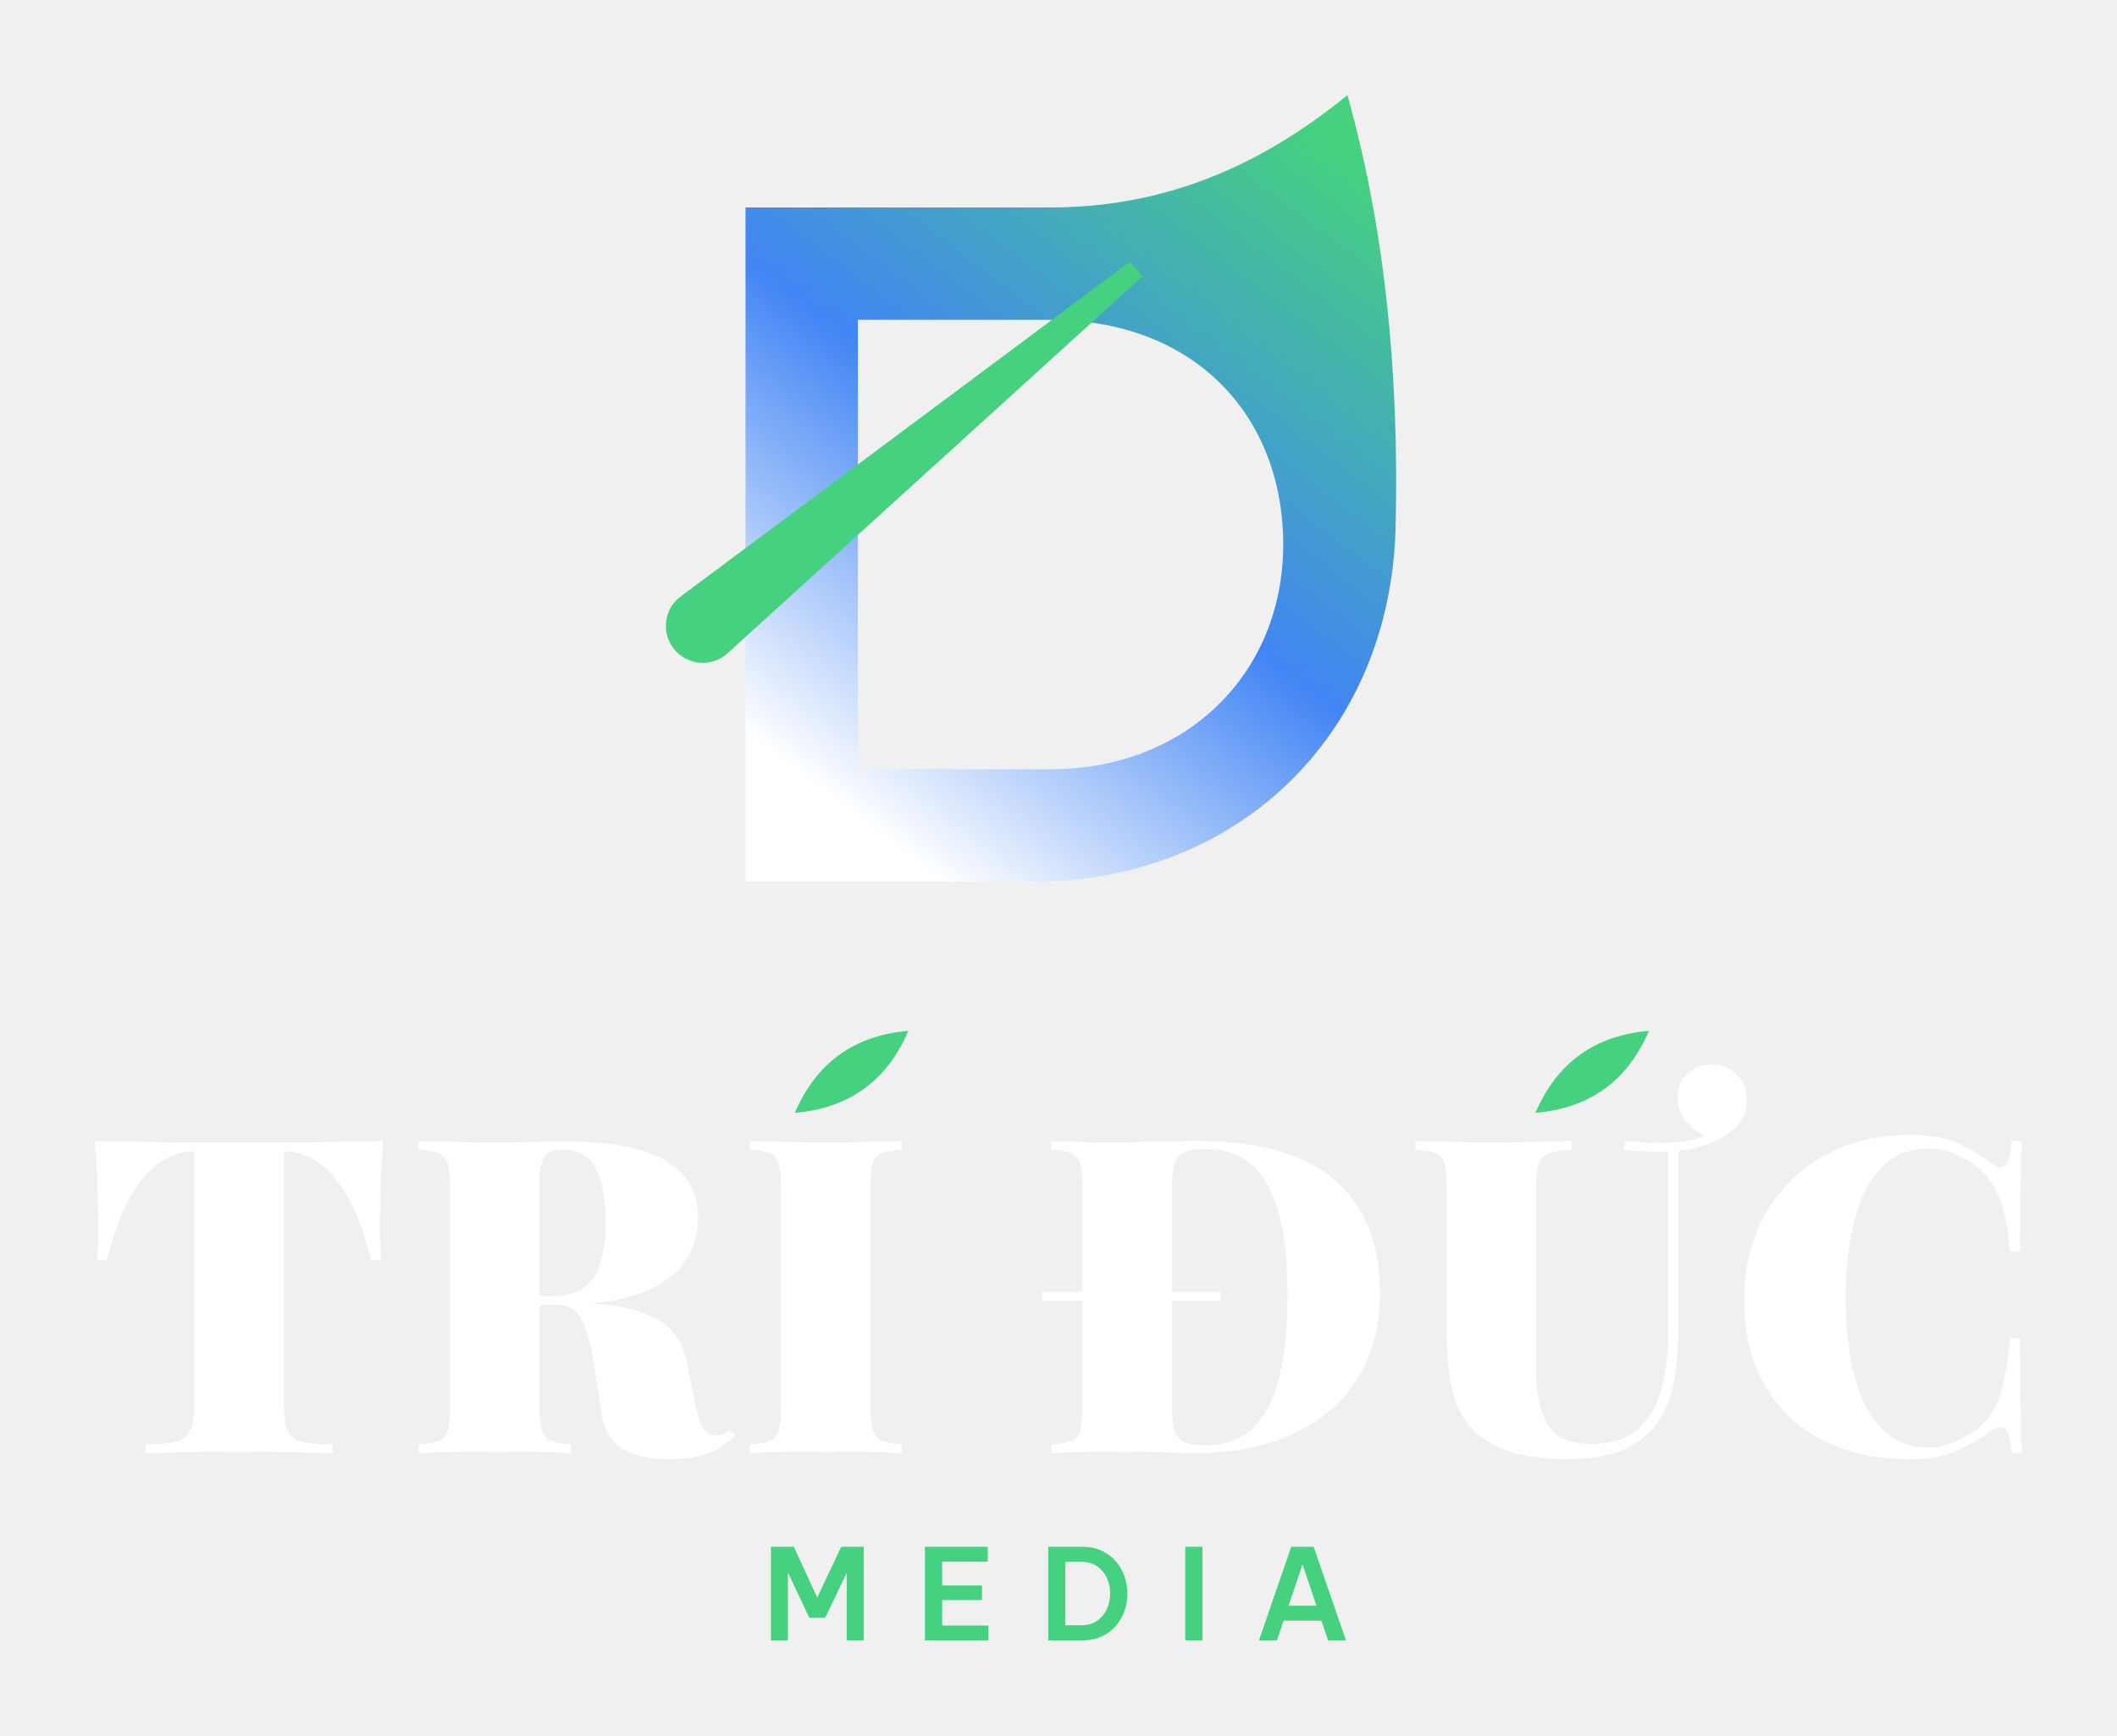
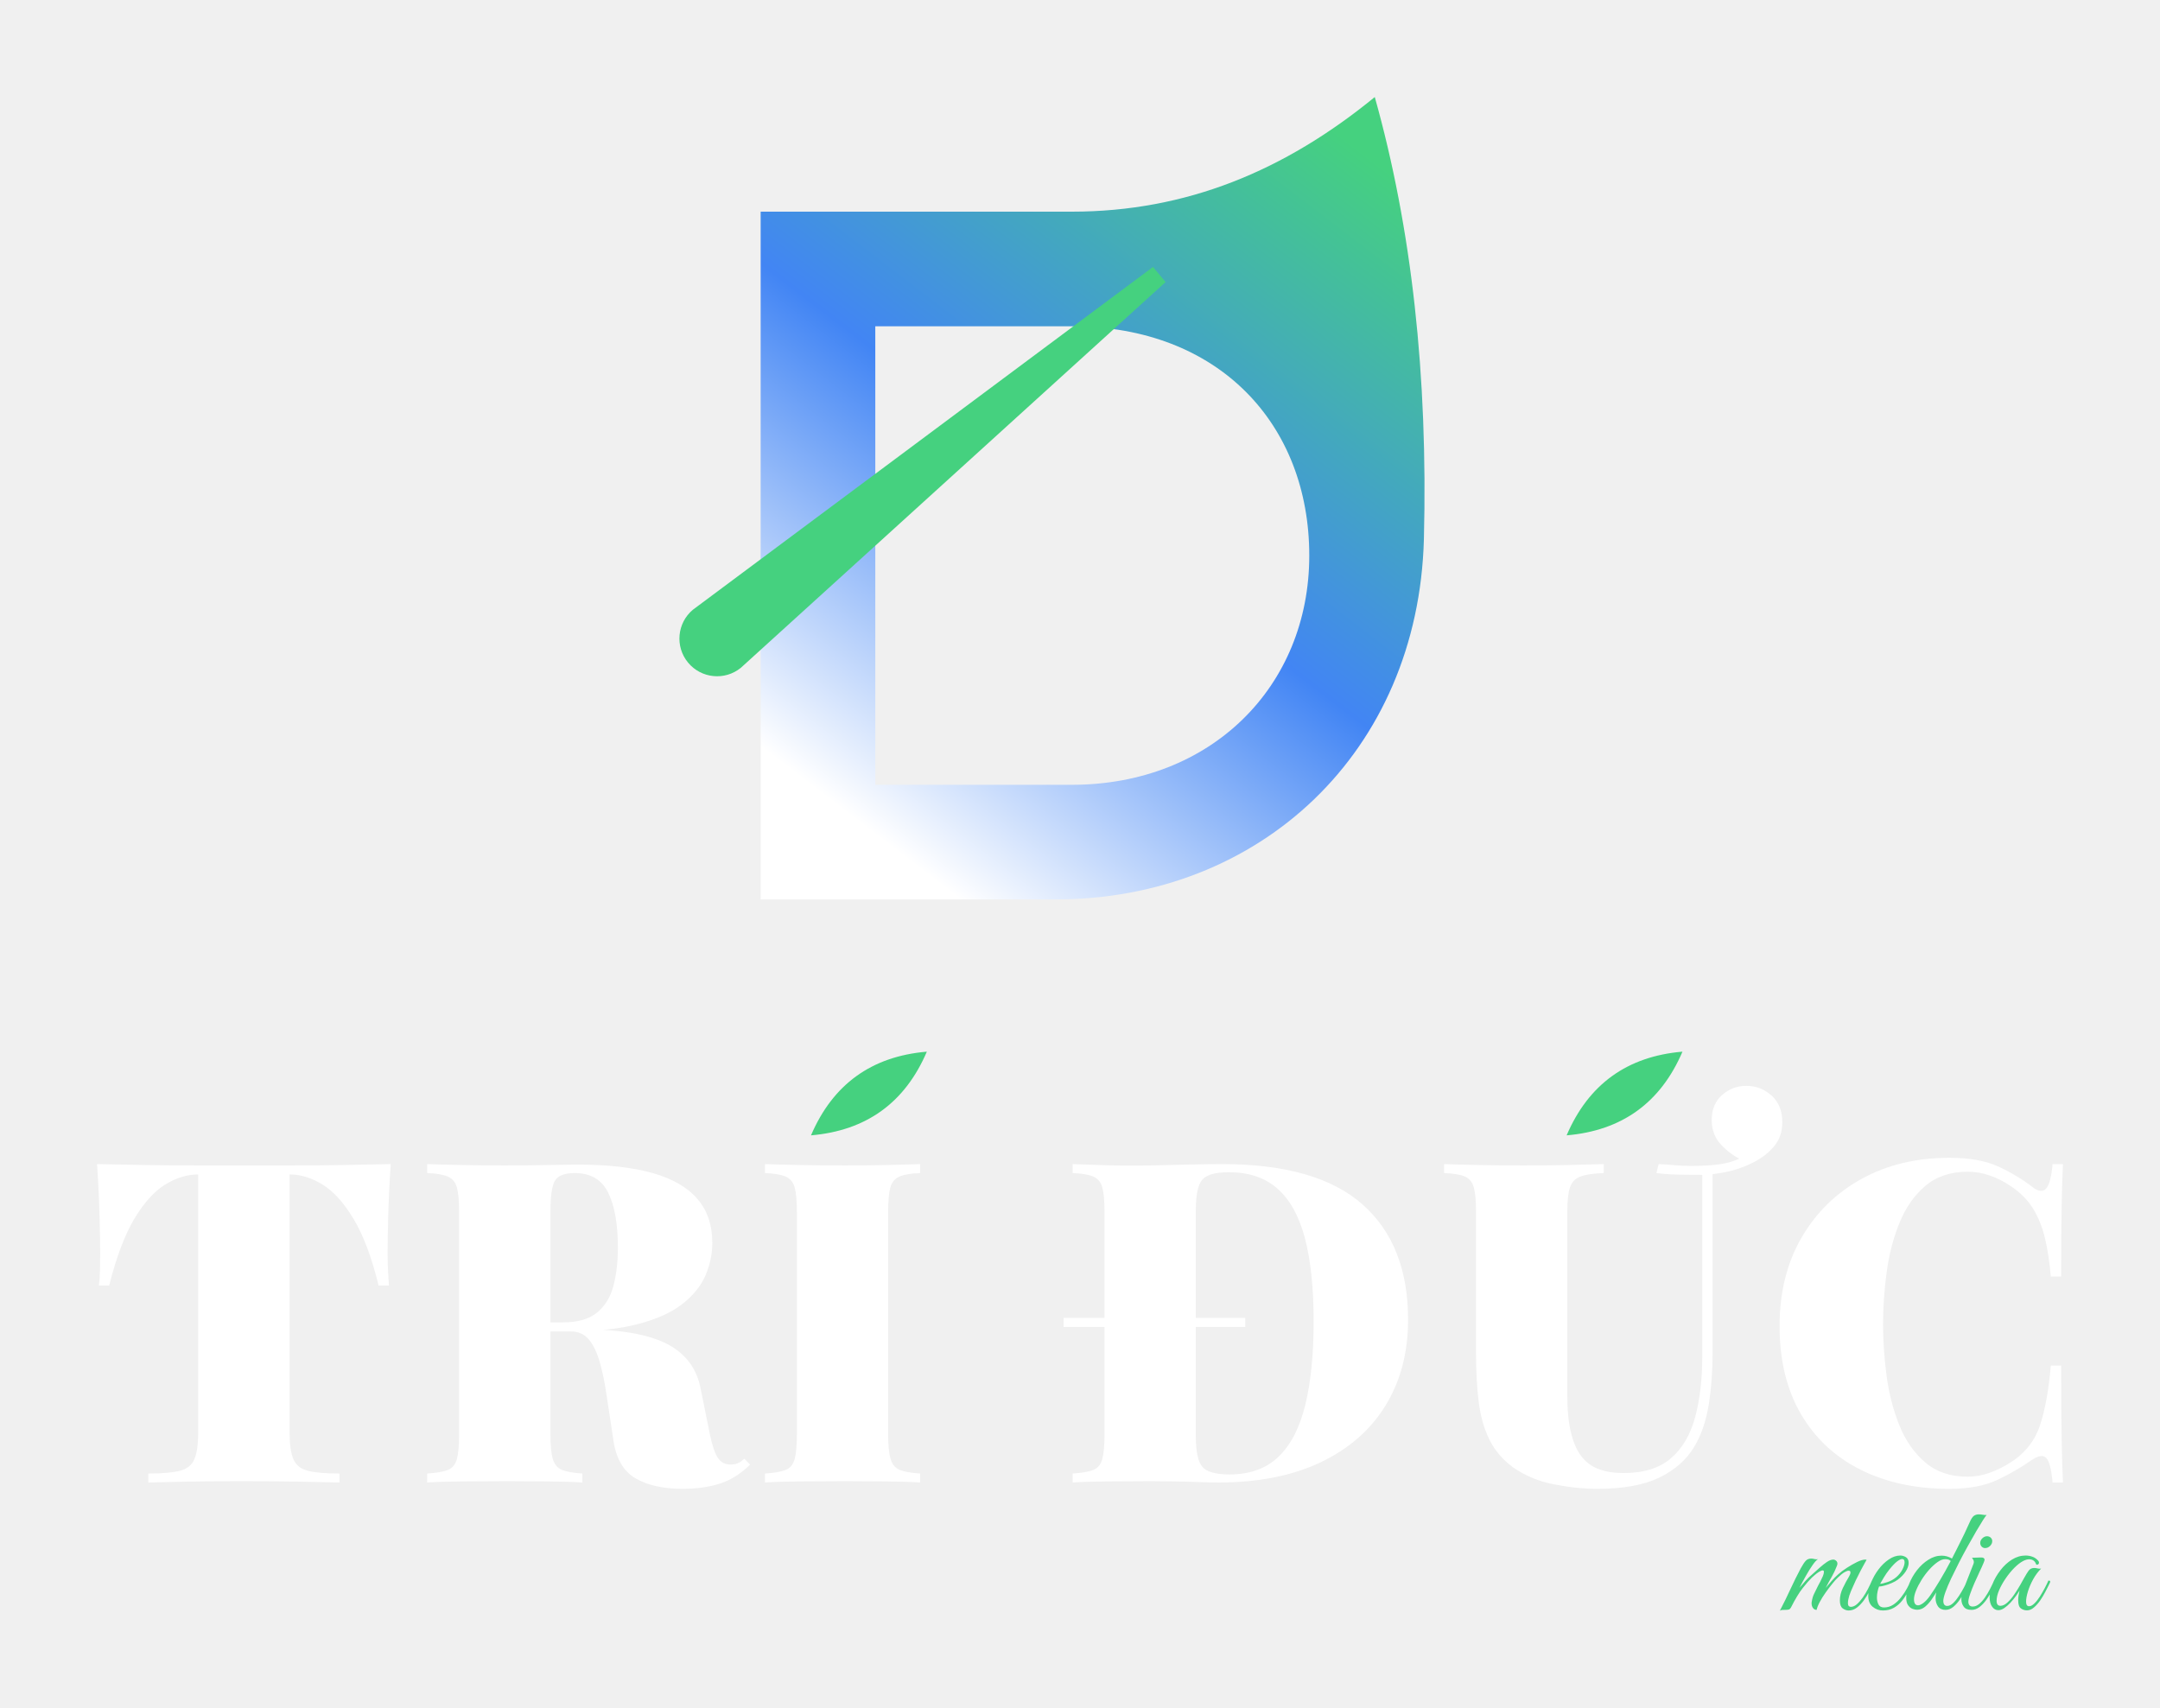
- <svg xmlns="http://www.w3.org/2000/svg" viewBox="-117.06 -31.6 356.12 291.94" role="img" aria-label="Trí Đức Media">
+ <svg xmlns="http://www.w3.org/2000/svg" viewBox="-117.06 -31.6 356.12 281.57" role="img" aria-label="Trí Đức Media">
  <defs>
    <linearGradient id="v-reverse-g" gradientUnits="userSpaceOnUse" x1="22" y1="102" x2="97" y2="4">
      <stop offset="0.12" stop-color="#FFFFFF" />
      <stop offset="0.5" stop-color="#4285F4" />
      <stop offset="0.95" stop-color="#45D17F" />
    </linearGradient>
  </defs>
  <g transform="translate(61 60) scale(1.35) translate(-61 -60)">
    <path fill="url(#v-reverse-g)" fill-rule="evenodd" d="M22 18H60C74 18 86 13 97 4C101.5 20 103.5 38 103 58C102.3 84 83 102 58 102H22ZM36 32H60C78 32 89 44 89 60C89 76 77 88 60 88H36Z" />
    <path fill="#45D17F" d="M19.57 73.72L71.45 26.6L69.92 24.75L13.72 66.62A4.6 4.6 0 0 0 19.57 73.72Z" />
  </g>
  <path fill="#FFFFFF" d="M-52.64 160.34L-52.64 160.34Q-52.94 164.72-53.05 168.80Q-53.16 172.87-53.16 175.02L-53.16 175.02Q-53.16 176.58-53.08 177.99Q-53.01 179.40-52.94 180.36L-52.94 180.36L-54.64 180.36Q-56.35 173.39-58.76 169.39Q-61.17 165.38-63.87 163.72Q-66.58 162.05-69.25 162.05L-69.25 162.05L-69.32 162.05L-69.32 204.46Q-69.32 207.50-68.69 208.99Q-68.06 210.47-66.28 210.91Q-64.50 211.36-61.09 211.36L-61.09 211.36L-61.09 212.84Q-63.69 212.77-68.10 212.69Q-72.51 212.62-77.33 212.62L-77.33 212.62Q-81.93 212.62-86.01 212.69Q-90.09 212.77-92.61 212.84L-92.61 212.84L-92.61 211.36Q-89.20 211.36-87.42 210.91Q-85.64 210.47-85.01 208.99Q-84.38 207.50-84.38 204.46L-84.38 204.46L-84.38 162.05L-84.45 162.05Q-87.12 162.05-89.83 163.72Q-92.53 165.38-94.91 169.35Q-97.28 173.32-99.06 180.36L-99.06 180.36L-100.76 180.36Q-100.62 179.40-100.58 177.99Q-100.54 176.58-100.54 175.02L-100.54 175.02Q-100.54 172.87-100.65 168.80Q-100.76 164.72-101.06 160.34L-101.06 160.34Q-97.50 160.42-93.20 160.49Q-88.90 160.56-84.60 160.56Q-80.30 160.56-76.81 160.56L-76.81 160.56Q-73.33 160.56-69.03 160.56Q-64.73 160.56-60.42 160.49Q-56.12 160.42-52.64 160.34ZM-46.63 161.82L-46.63 160.34Q-44.48 160.42-40.96 160.49Q-37.44 160.56-33.88 160.56L-33.88 160.56Q-30.17 160.56-26.76 160.49Q-23.35 160.42-21.94 160.42L-21.94 160.42Q-14.38 160.42-9.44 161.82Q-4.51 163.23-2.07 166.09Q0.38 168.94 0.38 173.32L0.38 173.32Q0.38 176.06-0.73 178.66Q-1.84 181.25-4.51 183.37Q-7.18 185.48-11.82 186.70Q-16.45 187.93-23.57 187.93L-23.57 187.93L-30.69 187.93L-30.69 186.44L-24.31 186.44Q-20.53 186.44-18.57 184.78Q-16.60 183.11-15.90 180.33Q-15.19 177.55-15.19 174.13L-15.19 174.13Q-15.19 168.28-16.79 165.05Q-18.38 161.82-22.31 161.82L-22.31 161.82Q-24.83 161.82-25.57 163.09Q-26.31 164.35-26.31 168.20L-26.31 168.20L-26.31 204.98Q-26.31 207.65-25.91 208.99Q-25.50 210.32-24.39 210.77Q-23.27 211.21-21.05 211.36L-21.05 211.36L-21.05 212.84Q-23.20 212.69-26.57 212.66Q-29.95 212.62-33.43 212.62L-33.43 212.62Q-37.44 212.62-40.96 212.66Q-44.48 212.69-46.63 212.84L-46.63 212.84L-46.63 211.36Q-44.33 211.21-43.22 210.77Q-42.11 210.32-41.74 208.99Q-41.37 207.65-41.37 204.98L-41.37 204.98L-41.37 168.20Q-41.37 165.46-41.74 164.16Q-42.11 162.86-43.26 162.38Q-44.41 161.90-46.63 161.82L-46.63 161.82ZM-30.99 187.93L-31.13 186.67Q-28.47 186.74-26.09 186.96Q-23.72 187.19-21.72 187.37Q-19.72 187.56-18.31 187.63L-18.31 187.63Q-10.37 188.00-6.40 190.37Q-2.44 192.75-1.55 197.34L-1.55 197.34L0.01 205.06Q0.60 207.80 1.34 208.84Q2.09 209.88 3.35 209.88L3.35 209.88Q4.09 209.88 4.61 209.65Q5.13 209.43 5.65 208.91L5.65 208.91L6.61 209.88Q4.31 212.17 1.60 213.03Q-1.10 213.88-4.51 213.88L-4.51 213.88Q-9.33 213.88-12.30 212.14Q-15.27 210.39-15.93 205.87L-15.93 205.87L-17.05 198.46Q-17.49 195.42-18.16 193.04Q-18.83 190.67-19.94 189.30Q-21.05 187.93-22.98 187.93L-22.98 187.93L-30.99 187.93ZM34.64 160.34L34.64 160.34L34.64 161.82Q32.41 161.90 31.26 162.38Q30.12 162.86 29.74 164.16Q29.37 165.46 29.37 168.20L29.37 168.20L29.37 204.98Q29.37 207.65 29.78 208.99Q30.19 210.32 31.30 210.77Q32.41 211.21 34.64 211.36L34.64 211.36L34.64 212.84Q32.49 212.69 29.11 212.66Q25.74 212.62 22.26 212.62L22.26 212.62Q18.25 212.62 14.73 212.66Q11.21 212.69 9.06 212.84L9.06 212.84L9.06 211.36Q11.35 211.21 12.47 210.77Q13.58 210.32 13.95 208.99Q14.32 207.65 14.32 204.98L14.32 204.98L14.32 168.20Q14.32 165.46 13.95 164.16Q13.58 162.86 12.43 162.38Q11.28 161.90 9.06 161.82L9.06 161.82L9.06 160.34Q11.21 160.42 14.73 160.49Q18.25 160.56 22.26 160.56L22.26 160.56Q25.74 160.56 29.11 160.49Q32.49 160.42 34.64 160.34ZM84.47 160.34L84.47 160.34Q100.04 160.34 107.57 166.98Q115.09 173.62 115.09 186.00L115.09 186.00Q115.09 194.08 111.39 200.12Q107.68 206.17 100.67 209.51Q93.66 212.84 83.80 212.84L83.80 212.84Q82.62 212.84 80.65 212.77Q78.69 212.69 76.53 212.66Q74.38 212.62 72.68 212.62L72.68 212.62Q68.97 212.62 65.45 212.66Q61.93 212.69 59.78 212.84L59.78 212.84L59.78 211.36Q62.08 211.21 63.19 210.77Q64.30 210.32 64.67 208.99Q65.04 207.65 65.04 204.98L65.04 204.98L65.04 168.20Q65.04 165.46 64.67 164.16Q64.30 162.86 63.15 162.38Q62.00 161.90 59.78 161.82L59.78 161.82L59.78 160.34Q61.93 160.42 65.45 160.53Q68.97 160.64 72.53 160.56L72.53 160.56Q75.27 160.49 78.72 160.42Q82.17 160.34 84.47 160.34ZM85.58 161.68L85.58 161.68Q82.17 161.68 81.13 162.94Q80.09 164.20 80.09 168.05L80.09 168.05L80.09 205.13Q80.09 208.99 81.17 210.25Q82.24 211.51 85.66 211.51L85.66 211.51Q90.70 211.51 93.74 208.58Q96.78 205.65 98.15 200.01Q99.52 194.38 99.52 186.30L99.52 186.30Q99.52 177.99 98.08 172.54Q96.63 167.09 93.55 164.38Q90.48 161.68 85.58 161.68ZM58.29 185.70L88.25 185.70L88.25 187.19L58.29 187.19L58.29 185.70ZM146.31 213.88L146.31 213.88Q142.90 213.88 139.12 213.14Q135.34 212.40 132.37 210.32L132.37 210.32Q129.85 208.47 128.52 205.80Q127.18 203.13 126.74 199.57Q126.29 196.01 126.29 191.49L126.29 191.49L126.29 168.20Q126.29 165.46 125.92 164.16Q125.55 162.86 124.44 162.38Q123.33 161.90 121.03 161.82L121.03 161.82L121.03 160.34Q123.18 160.42 126.70 160.49Q130.22 160.56 134.08 160.56L134.08 160.56Q137.93 160.56 141.49 160.49Q145.05 160.42 147.35 160.34L147.35 160.34L147.35 161.82Q144.83 161.90 143.53 162.38Q142.23 162.86 141.79 164.16Q141.34 165.46 141.34 168.20L141.34 168.20L141.34 198.46Q141.34 202.09 141.94 204.57Q142.53 207.06 143.68 208.54Q144.83 210.02 146.57 210.65Q148.31 211.28 150.61 211.28L150.61 211.28Q155.58 211.28 158.40 208.87Q161.22 206.46 162.40 202.13Q163.59 197.79 163.59 192.08L163.59 192.08L163.59 161.68L163.74 162.12Q161.81 162.12 159.85 162.08Q157.88 162.05 156.03 161.82L156.03 161.82L156.40 160.34Q158.10 160.42 159.14 160.53Q160.18 160.64 161.81 160.64L161.81 160.64Q164.63 160.64 166.63 160.34Q168.63 160.05 170.41 159.08L170.41 159.08L170.19 159.67Q168.34 158.86 166.74 157.19Q165.15 155.52 165.15 153.07L165.15 153.07Q165.15 150.48 166.85 148.96Q168.56 147.44 170.86 147.44L170.86 147.44Q173.23 147.44 175.01 149.03Q176.79 150.63 176.79 153.45L176.79 153.45Q176.79 155.74 175.49 157.34Q174.19 158.93 172.19 159.97L172.19 159.97Q170.34 160.94 168.45 161.42Q166.56 161.90 164.70 162.05L164.70 162.05L165.30 161.68L165.30 191.26Q165.30 195.86 164.67 199.94Q164.03 204.02 162.26 206.98L162.26 206.98Q160.33 210.17 156.51 212.03Q152.69 213.88 146.31 213.88ZM204.37 159.30L204.37 159.30Q209.27 159.30 212.42 160.75Q215.57 162.20 218.02 164.12L218.02 164.12Q219.50 165.24 220.28 164.38Q221.06 163.53 221.35 160.34L221.35 160.34L223.06 160.34Q222.91 163.31 222.84 167.57Q222.76 171.84 222.76 178.88L222.76 178.88L221.06 178.88Q220.76 175.32 220.09 172.54Q219.43 169.76 218.09 167.61Q216.76 165.46 214.24 163.83L214.24 163.83Q212.68 162.79 210.94 162.20Q209.19 161.60 207.34 161.60L207.34 161.60Q203.11 161.60 200.37 163.94Q197.63 166.27 196.11 170.02Q194.59 173.76 193.99 178.18Q193.40 182.59 193.40 186.74L193.40 186.74Q193.40 190.89 193.99 195.30Q194.59 199.72 196.11 203.46Q197.63 207.21 200.37 209.54Q203.11 211.88 207.34 211.88L207.34 211.88Q209.19 211.88 210.94 211.25Q212.68 210.62 214.24 209.65L214.24 209.65Q217.94 207.35 219.24 203.50Q220.54 199.64 221.06 193.56L221.06 193.56L222.76 193.56Q222.76 200.83 222.84 205.32Q222.91 209.80 223.06 212.84L223.06 212.84L221.35 212.84Q221.06 209.65 220.35 208.84Q219.65 208.02 218.02 209.06L218.02 209.06Q215.27 210.99 212.20 212.43Q209.12 213.88 204.30 213.88L204.30 213.88Q195.92 213.88 189.62 210.69Q183.31 207.50 179.83 201.50Q176.34 195.49 176.34 187.04L176.34 187.04Q176.34 178.73 179.94 172.50Q183.54 166.27 189.84 162.79Q196.14 159.30 204.37 159.30Z" />
  <path fill="#45D17F" d="M16.65 155.6Q30.34 154.43 35.75 141.8Q22.06 142.97 16.65 155.6ZM141.23 155.6Q154.92 154.43 160.33 141.8Q146.64 142.97 141.23 155.6Z" />
-   <path fill="#45D17F" d="M15.48 244.34L12.63 244.34L12.63 228.59L16.48 228.59L20.42 237.13L24.45 228.59L28.23 228.59L28.23 244.34L25.38 244.34L25.38 232.96L21.76 240.53L19.08 240.53L15.48 232.91L15.48 244.34ZM49.20 244.34L38.53 244.34L38.53 228.59L49.09 228.59L49.09 231.10L41.43 231.10L41.43 235.10L48.13 235.10L48.13 237.55L41.43 237.55L41.43 241.83L49.20 241.83L49.20 244.34ZM64.93 244.34L59.27 244.34L59.27 228.59L64.93 228.59Q66.84 228.59 68.28 229.26Q69.72 229.93 70.67 231.06Q71.63 232.19 72.11 233.59Q72.59 235.00 72.59 236.47L72.59 236.47Q72.59 237.94 72.11 239.34Q71.63 240.74 70.67 241.87Q69.72 243.00 68.28 243.67Q66.84 244.34 64.93 244.34L64.93 244.34ZM64.80 231.12L64.80 231.12L62.16 231.12L62.16 241.79L64.80 241.79Q66.46 241.79 67.54 241.01Q68.63 240.23 69.16 239.01Q69.69 237.79 69.69 236.45L69.69 236.45Q69.69 235.13 69.16 233.90Q68.63 232.68 67.54 231.90Q66.46 231.12 64.80 231.12ZM85.21 244.34L82.32 244.34L82.32 228.59L85.21 228.59L85.21 244.34ZM97.75 244.34L94.72 244.34L100.15 228.59L103.92 228.59L109.37 244.34L106.35 244.34L105.22 241.02L98.87 241.02L97.75 244.34ZM102.05 231.55L99.70 238.51L104.39 238.51L102.05 231.55Z" />
+   <path fill="#45D17F" d="M176.39 233.97L176.39 233.97Q177.32 232.19 178.14 230.40Q178.97 228.61 179.82 227.01L179.82 227.01Q180.32 226.10 180.66 225.74Q181.00 225.38 181.57 225.38L181.57 225.38Q181.77 225.38 182.00 225.44Q182.22 225.50 182.45 225.50L182.45 225.50Q182.60 225.50 182.67 225.48L182.67 225.48Q182.32 225.68 181.77 226.47Q181.22 227.26 180.65 228.28Q180.07 229.31 179.62 230.21L179.62 230.21Q180.10 229.64 180.61 229.06Q181.12 228.48 181.75 227.96L181.75 227.96Q182.30 227.48 182.91 226.92Q183.53 226.36 184.13 225.95Q184.73 225.55 185.18 225.55L185.18 225.55Q185.35 225.55 185.40 225.58L185.40 225.58Q185.88 225.78 185.88 226.23L185.88 226.23Q185.88 226.38 185.75 226.68L185.75 226.68Q185.43 227.53 184.92 228.42Q184.40 229.31 183.95 230.21L183.95 230.21Q184.33 229.76 184.89 229.11Q185.45 228.46 186.03 227.96L186.03 227.96Q186.58 227.46 187.43 226.91Q188.28 226.36 189.11 225.95Q189.94 225.55 190.44 225.55L190.44 225.55Q190.61 225.55 190.69 225.58L190.69 225.58Q190.69 225.58 190.41 226.07Q190.14 226.56 189.72 227.34Q189.31 228.13 188.88 229.02Q188.46 229.91 188.12 230.72Q187.78 231.54 187.68 232.09L187.68 232.09Q187.61 232.41 187.61 232.69L187.61 232.69Q187.61 233.09 187.76 233.22Q187.91 233.34 188.08 233.34L188.08 233.34Q188.58 233.34 189.07 232.92Q189.56 232.49 190.04 231.83Q190.51 231.16 190.90 230.41Q191.29 229.66 191.56 229.01L191.56 229.01Q191.86 229.01 191.86 229.23L191.86 229.23Q191.59 229.91 191.18 230.72Q190.76 231.54 190.24 232.26Q189.71 232.99 189.08 233.47Q188.46 233.94 187.73 233.94L187.73 233.94Q187.21 233.94 186.74 233.59Q186.28 233.24 186.28 232.29L186.28 232.29Q186.28 231.26 186.77 230.24Q187.26 229.21 187.78 228.36L187.78 228.36Q188.03 227.93 188.03 227.68L188.03 227.68Q188.03 227.38 187.73 227.38L187.73 227.38Q187.48 227.38 187.04 227.63Q186.61 227.88 185.95 228.51L185.95 228.51Q185.55 228.88 185.02 229.55Q184.48 230.21 183.93 230.99Q183.38 231.76 182.98 232.51Q182.57 233.27 182.45 233.84L182.45 233.84Q182.07 233.84 181.85 233.53Q181.62 233.22 181.62 232.79L181.62 232.79Q181.62 232.72 181.62 232.64Q181.62 232.56 181.65 232.46L181.65 232.46Q181.77 231.69 182.05 231.15Q182.32 230.61 182.67 229.89L182.67 229.89Q182.85 229.56 183.08 229.12Q183.30 228.68 183.48 228.27Q183.65 227.86 183.65 227.58L183.65 227.58Q183.65 227.33 183.45 227.33L183.45 227.33Q183.23 227.33 182.86 227.56Q182.50 227.78 182.17 228.07Q181.85 228.36 181.67 228.51L181.67 228.51Q181.05 229.11 180.16 230.24Q179.27 231.36 178.22 233.44L178.22 233.44Q178.07 233.72 177.87 233.78Q177.67 233.84 177.24 233.84L177.24 233.84Q176.97 233.84 176.78 233.85Q176.59 233.87 176.39 233.97ZM193.37 233.94L193.37 233.94Q192.44 233.94 191.70 233.34Q190.96 232.74 190.96 231.51L190.96 231.51Q190.96 230.49 191.43 229.33Q191.89 228.18 192.65 227.17Q193.42 226.15 194.36 225.52Q195.29 224.88 196.25 224.88L196.25 224.88Q196.72 224.88 197.17 225.15Q197.62 225.43 197.62 226.10L197.62 226.10Q197.62 226.73 197.15 227.48Q196.67 228.23 195.80 228.88L195.80 228.88Q195.42 229.16 194.84 229.41Q194.27 229.66 193.69 229.82Q193.12 229.99 192.74 229.99L192.74 229.99Q192.62 230.29 192.50 230.79Q192.39 231.29 192.39 231.81L192.39 231.81Q192.39 232.44 192.64 232.94Q192.89 233.44 193.57 233.44L193.57 233.44Q194.39 233.44 195.11 232.97Q195.82 232.49 196.38 231.76Q196.95 231.04 197.35 230.29Q197.75 229.54 197.97 229.01L197.97 229.01Q198.27 229.01 198.27 229.23L198.27 229.23Q197.95 229.94 197.54 230.76Q197.12 231.59 196.56 232.30Q196.00 233.02 195.21 233.48Q194.42 233.94 193.37 233.94ZM192.92 229.54L192.92 229.54Q193.27 229.54 194.09 229.27Q194.92 229.01 195.60 228.43L195.60 228.43Q196.25 227.86 196.60 227.17Q196.95 226.48 196.95 226.00L196.95 226.00Q196.95 225.45 196.55 225.45L196.55 225.45Q196.25 225.45 195.72 225.85Q195.19 226.25 194.42 227.21L194.42 227.21Q193.94 227.81 193.52 228.51Q193.09 229.21 192.92 229.54ZM203.71 233.84L203.71 233.84Q202.86 233.84 202.46 233.27Q202.06 232.69 202.06 231.91L202.06 231.91Q202.06 231.69 202.08 231.45Q202.11 231.21 202.18 230.96L202.18 230.96Q201.83 231.51 201.37 232.18Q200.90 232.84 200.32 233.33Q199.73 233.82 199.00 233.82L199.00 233.82Q198.68 233.82 198.26 233.67Q197.85 233.52 197.54 233.09Q197.22 232.67 197.22 231.84L197.22 231.84Q197.22 230.76 197.70 229.56Q198.17 228.36 199.00 227.29Q199.83 226.23 200.88 225.57Q201.93 224.90 203.06 224.90L203.06 224.90Q203.96 224.90 204.76 225.38L204.76 225.38Q205.14 224.68 205.56 223.81Q205.99 222.95 206.41 222.10Q206.84 221.25 207.16 220.53Q207.49 219.82 207.66 219.44L207.66 219.44Q208.04 218.57 208.38 218.33Q208.72 218.09 209.19 218.09L209.19 218.09Q209.47 218.09 209.81 218.15Q210.14 218.22 210.47 218.19L210.47 218.19Q210.34 218.32 209.89 219.02Q209.44 219.72 208.79 220.83Q208.14 221.95 207.40 223.28Q206.66 224.60 205.95 225.99Q205.24 227.38 204.63 228.66Q204.03 229.94 203.68 230.91Q203.33 231.89 203.33 232.39L203.33 232.39Q203.33 232.72 203.48 232.95Q203.63 233.19 203.98 233.19L203.98 233.19Q204.46 233.19 204.96 232.72Q205.46 232.24 205.92 231.53Q206.39 230.81 206.75 230.12Q207.11 229.43 207.29 229.01L207.29 229.01Q207.59 229.01 207.59 229.23L207.59 229.23Q207.36 229.76 206.99 230.54Q206.61 231.31 206.11 232.06Q205.61 232.82 205.00 233.33Q204.38 233.84 203.71 233.84ZM199.18 233.09L199.18 233.09Q199.53 233.09 200.05 232.70Q200.58 232.31 201.18 231.46L201.18 231.46Q201.88 230.46 202.78 228.96Q203.68 227.46 204.56 225.78L204.56 225.78Q204.38 225.63 204.18 225.55Q203.98 225.48 203.63 225.48L203.63 225.48Q203.06 225.48 202.37 225.97Q201.68 226.46 200.99 227.23Q200.30 228.01 199.74 228.91Q199.18 229.81 198.84 230.65Q198.50 231.49 198.50 232.09L198.50 232.09Q198.50 233.09 199.18 233.09ZM207.99 233.84L207.99 233.84Q207.06 233.84 206.69 233.30Q206.31 232.77 206.31 232.06L206.31 232.06Q206.31 231.69 206.40 231.30Q206.49 230.91 206.61 230.59L206.61 230.59L208.29 226.30Q208.37 226.10 208.37 225.95L208.37 225.95Q208.37 225.70 208.24 225.52Q208.11 225.33 208.06 225.25L208.06 225.25L209.44 225.20Q209.82 225.18 209.98 225.29Q210.14 225.40 210.14 225.55L210.14 225.55Q210.14 225.70 209.97 226.10L209.97 226.10Q209.72 226.71 209.29 227.61Q208.87 228.51 208.45 229.46Q208.04 230.41 207.75 231.24Q207.46 232.06 207.46 232.51L207.46 232.51Q207.46 232.84 207.63 233.07Q207.79 233.29 208.19 233.29L208.19 233.29Q208.72 233.29 209.23 232.88Q209.74 232.46 210.19 231.81Q210.64 231.16 211.03 230.41Q211.42 229.66 211.70 229.01L211.70 229.01Q212.00 229.01 212.00 229.23L212.00 229.23Q211.75 229.86 211.35 230.66Q210.94 231.46 210.43 232.18Q209.92 232.89 209.30 233.37Q208.69 233.84 207.99 233.84ZM210.22 223.65L210.22 223.65Q209.89 223.65 209.65 223.40Q209.42 223.15 209.42 222.80L209.42 222.80Q209.42 222.37 209.77 222.04Q210.12 221.70 210.54 221.70L210.54 221.70Q210.89 221.70 211.14 221.92Q211.40 222.15 211.40 222.50L211.40 222.50Q211.40 222.95 211.04 223.30Q210.69 223.65 210.22 223.65ZM217.13 233.92L217.13 233.92Q216.55 233.92 216.12 233.59Q215.68 233.27 215.68 232.26L215.68 232.26Q215.68 231.84 215.74 231.46Q215.80 231.09 215.90 230.66L215.90 230.66Q215.68 231.04 215.28 231.59Q214.88 232.14 214.39 232.67Q213.90 233.19 213.39 233.54Q212.87 233.89 212.42 233.89L212.42 233.89Q211.77 233.89 211.37 233.30Q210.97 232.72 210.97 231.76L210.97 231.76Q210.97 230.74 211.45 229.56Q211.92 228.38 212.75 227.31Q213.57 226.23 214.65 225.55Q215.73 224.88 216.90 224.88L216.90 224.88Q217.48 224.88 218.01 225.07Q218.53 225.25 218.93 225.68L218.93 225.68Q219.11 225.85 219.11 226.08L219.11 226.08Q219.11 226.23 218.98 226.33Q218.86 226.43 218.66 226.38L218.66 226.38Q218.38 225.50 217.48 225.50L217.48 225.50Q217.05 225.50 216.50 225.78L216.50 225.78Q215.83 226.13 215.06 226.89Q214.30 227.66 213.64 228.62Q212.97 229.59 212.55 230.56Q212.12 231.54 212.12 232.34L212.12 232.34Q212.12 233.17 212.75 233.17L212.75 233.17Q213.30 233.17 213.89 232.64Q214.48 232.11 215.01 231.33Q215.55 230.54 216.00 229.76Q216.45 228.98 216.70 228.51L216.70 228.51Q217.08 227.83 217.40 227.38Q217.73 226.93 218.33 226.93L218.33 226.93Q218.61 226.93 218.88 227.01Q219.16 227.08 219.46 227.03L219.46 227.03Q218.71 227.78 218.14 228.81Q217.58 229.84 217.28 230.82Q216.98 231.81 216.98 232.49L216.98 232.49Q216.98 233.24 217.48 233.24L217.48 233.24Q217.88 233.24 218.34 232.79Q218.81 232.34 219.25 231.65Q219.68 230.96 220.06 230.25Q220.43 229.54 220.66 229.01L220.66 229.01Q220.79 229.01 220.87 229.03Q220.96 229.06 220.96 229.23L220.96 229.23Q220.94 229.33 220.87 229.45Q220.81 229.56 220.68 229.84L220.68 229.84Q220.48 230.24 220.13 230.91Q219.78 231.59 219.31 232.28Q218.83 232.97 218.28 233.44Q217.73 233.92 217.13 233.92Z" />
</svg>
